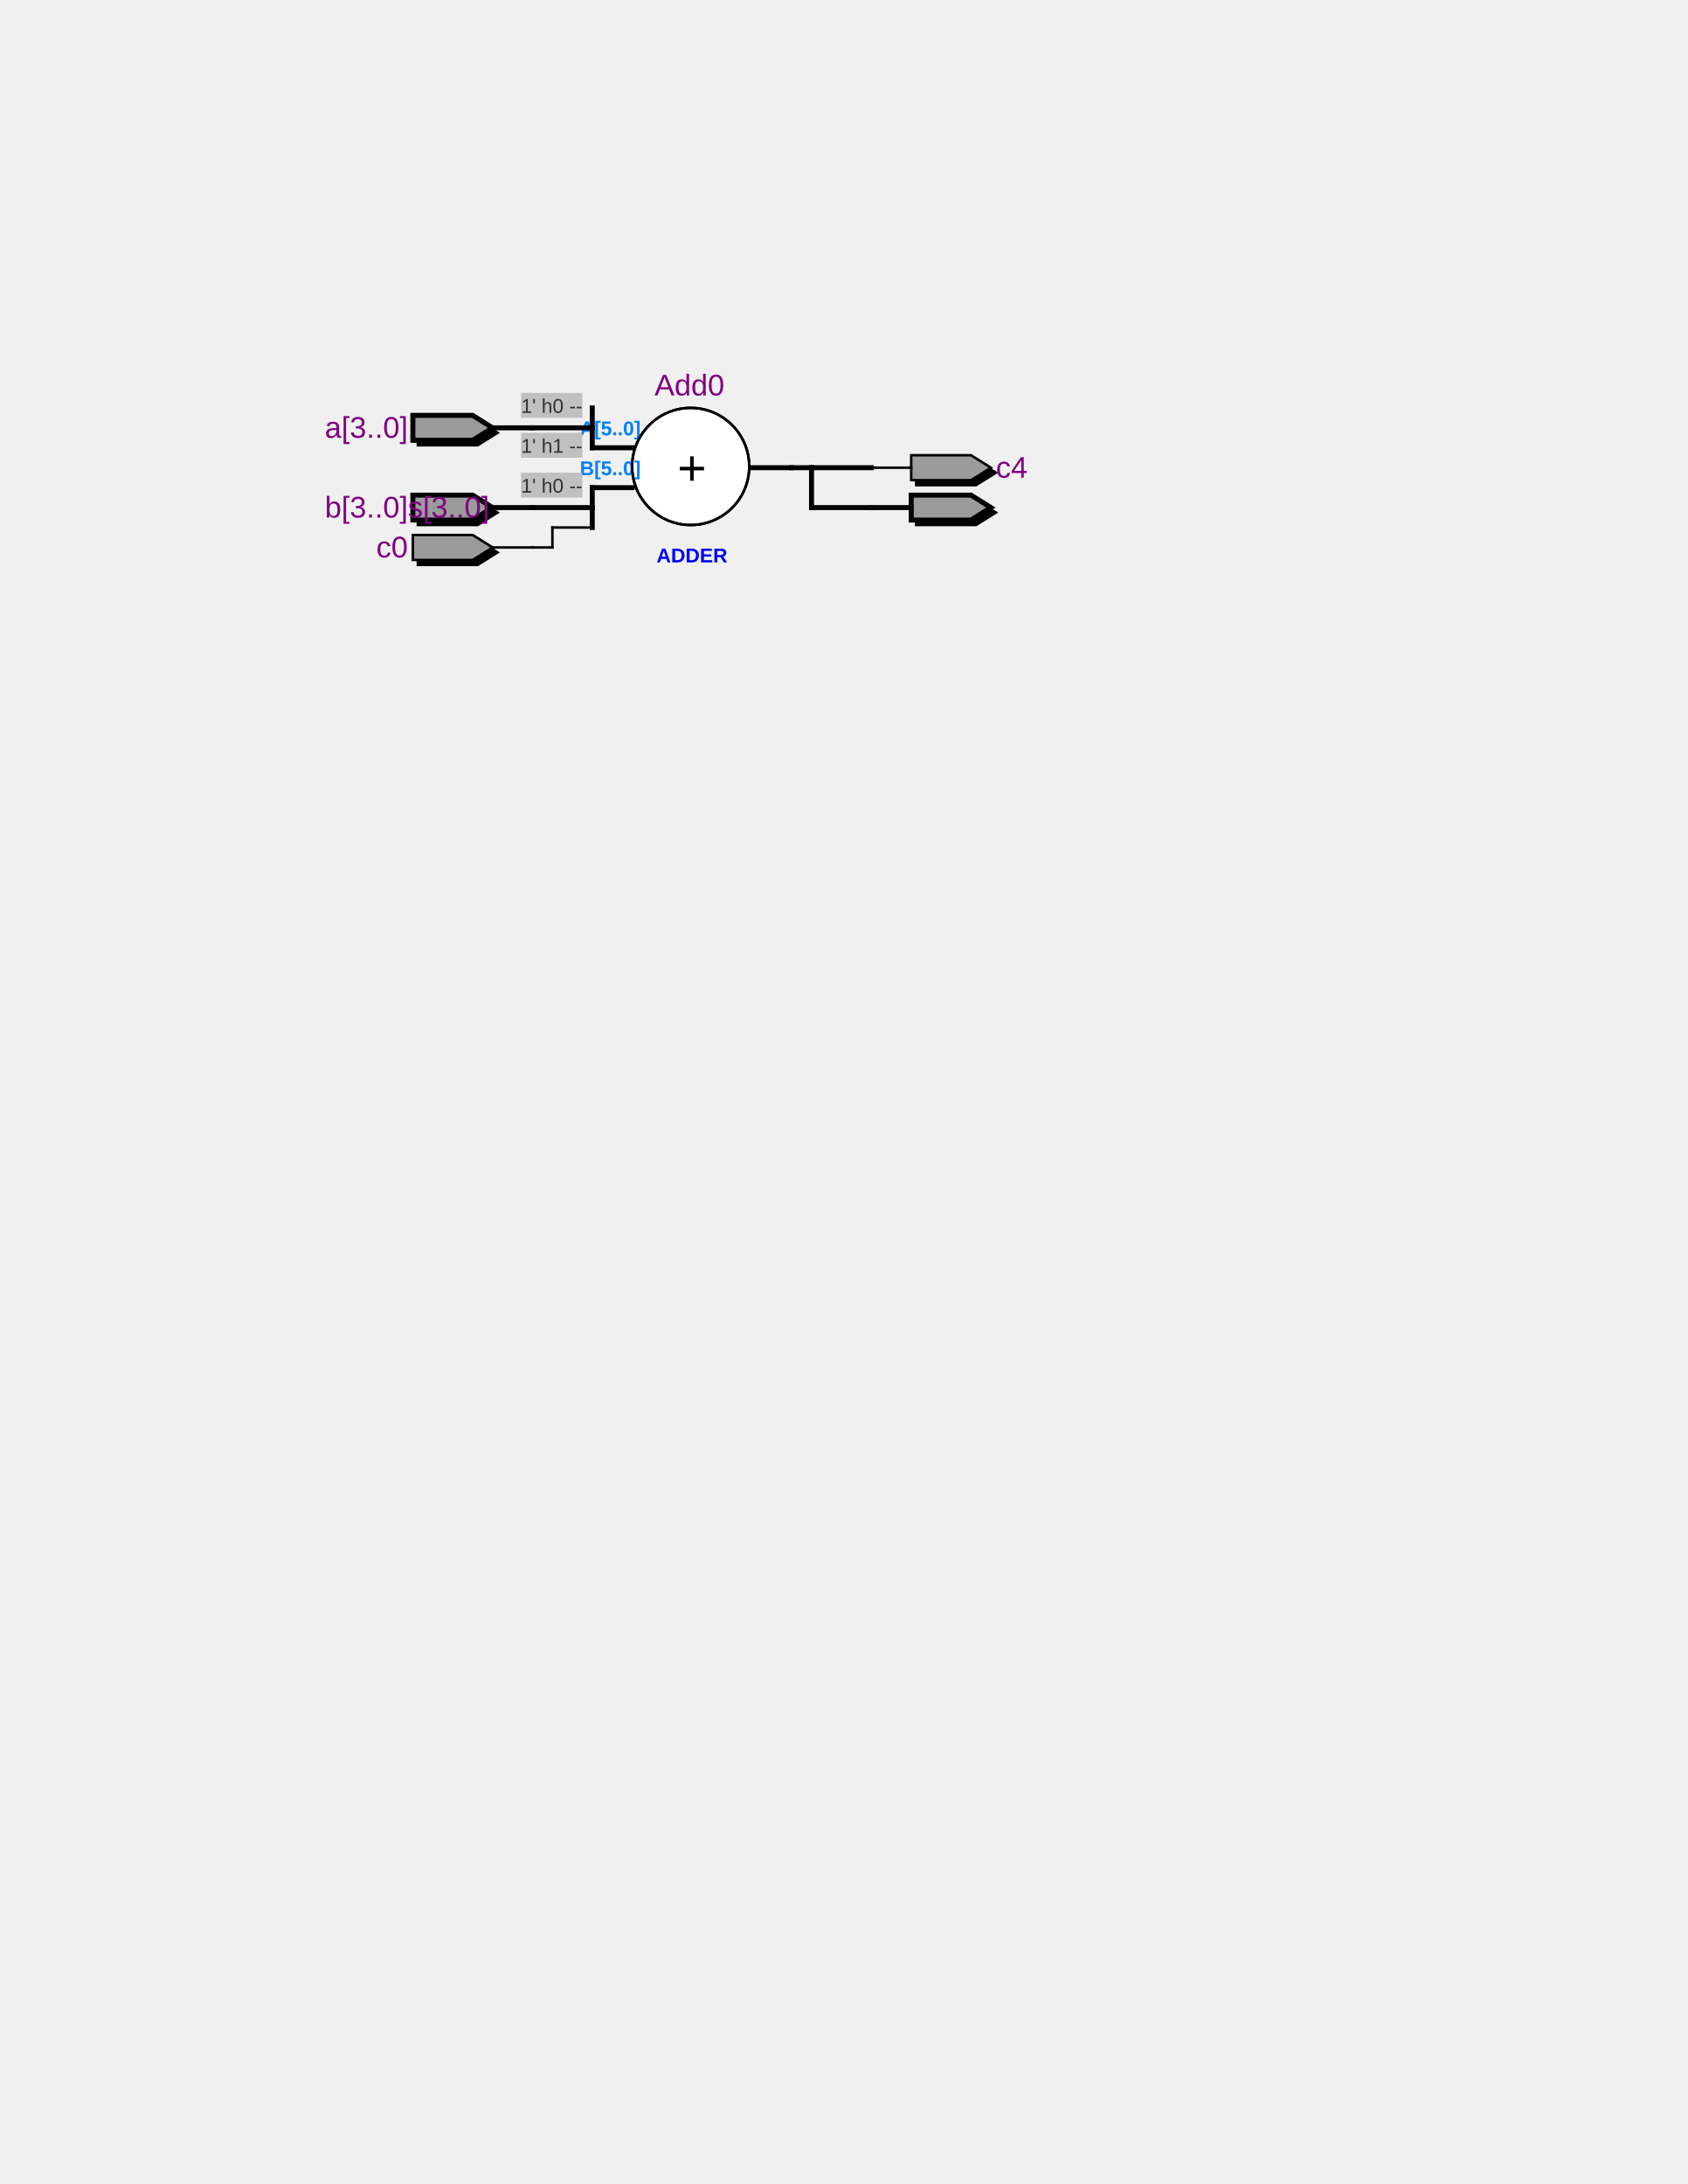
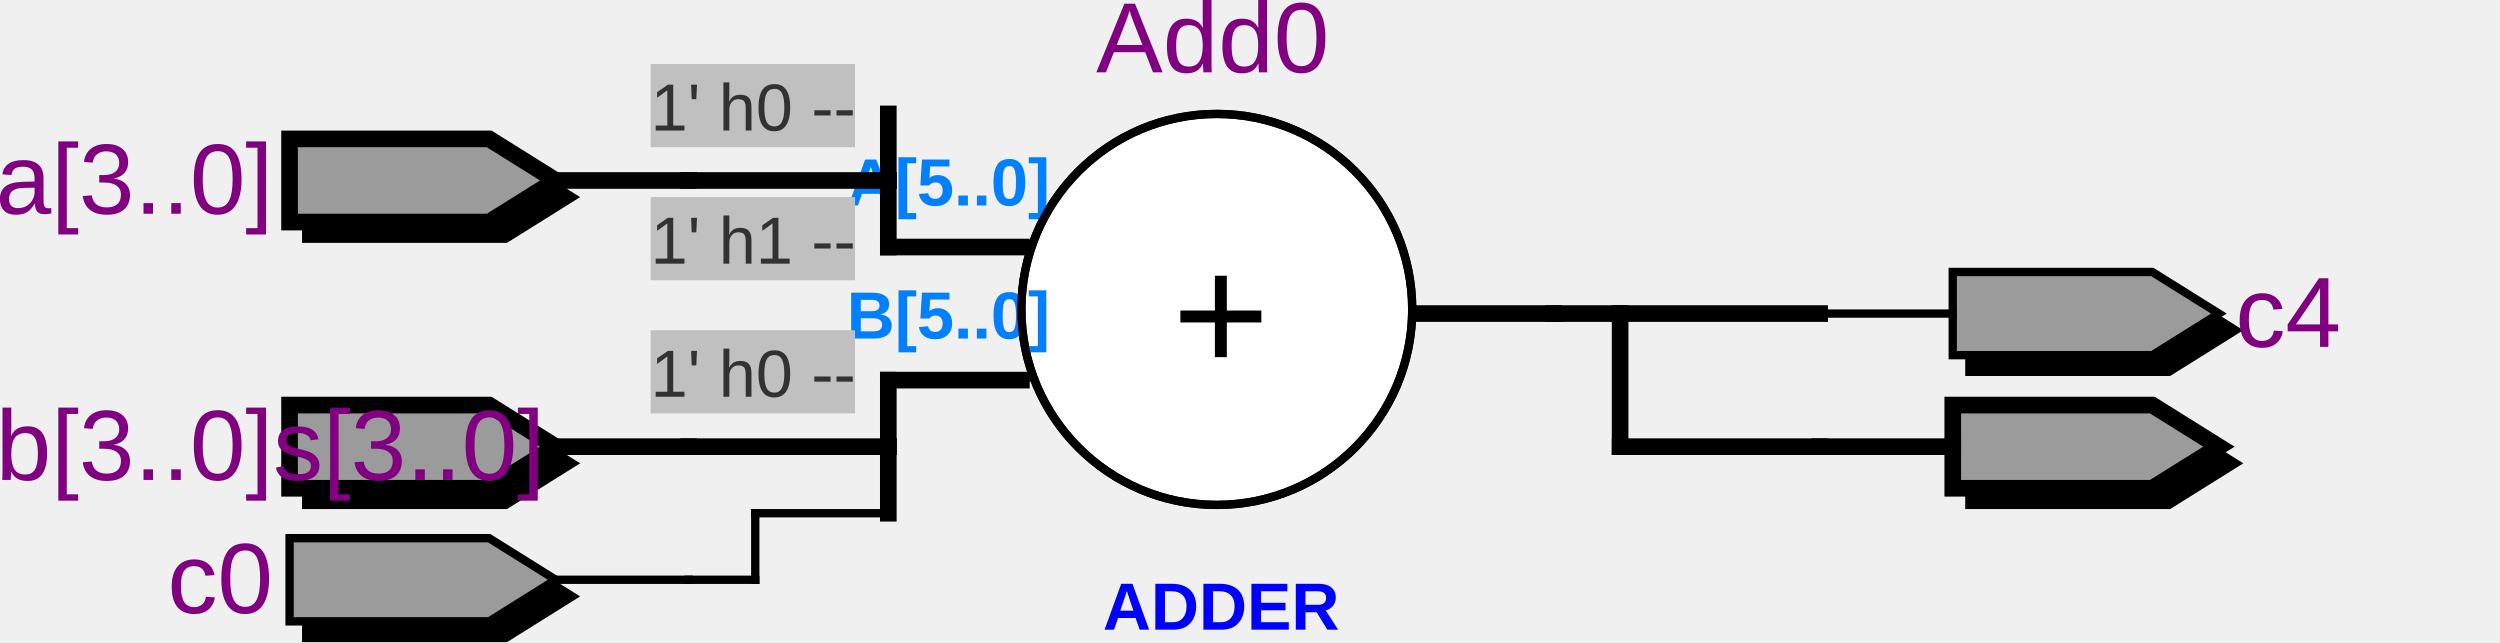
- <svg xmlns="http://www.w3.org/2000/svg" version="1.1" id="svg2" xml:space="preserve" width="816" height="1056" viewBox="0 0 816 1056">
+ <svg xmlns="http://www.w3.org/2000/svg" version="1.1" id="svg2" xml:space="preserve" width="289.977mm" height="74.485mm" viewBox="0 0 1095.974 281.52">
  <defs id="defs6">
    <clipPath clipPathUnits="userSpaceOnUse" id="clipPath20">
      <path d="M 720,7200 H 5400 V 720 H 720 Z" id="path18" style="clip-rule:evenodd" />
    </clipPath>
  </defs>
-   <g id="g10" transform="matrix(1.333333,0,0,-1.333333,0,1056)">
+   <g id="g10" transform="matrix(1.333333,0,0,-1.333333,-12.23085,781.3155)">
    <g id="g12" transform="scale(0.1)">
-       <g id="g14">
+       <g id="g14" transform="matrix(3.026351,0,0,3.026351,-3486.654,-14006.951)">
        <g id="g16" clip-path="url(#clipPath20)">
          <g id="g22" transform="scale(10)">
</g>
          <g id="g30" transform="scale(0.999839,-1.00016)">
            <path d="m 2292.42,-6295.22 216.86,72.29" style="fill:none;stroke:#000000;stroke-width:9.036;stroke-linecap:square;stroke-linejoin:miter;stroke-miterlimit:10;stroke-dasharray:none;stroke-opacity:1" id="path32" />
          </g>
          <g id="g34" transform="scale(0.999839,-1.00016)">
            <path d="m 2292.42,-6150.64 216.86,-72.29" style="fill:none;stroke:#000000;stroke-width:9.036;stroke-linecap:square;stroke-linejoin:miter;stroke-miterlimit:10;stroke-dasharray:none;stroke-opacity:1" id="path36" />
          </g>
          <path d="m 2716.68,6228.45 c 0,-117.29 -95.06,-212.38 -212.32,-212.38 -117.25,0 -212.31,95.09 -212.31,212.38 0,117.3 95.06,212.39 212.31,212.39 117.26,0 212.32,-95.09 212.32,-212.39" style="fill:#ffffff;fill-opacity:1;fill-rule:evenodd;stroke:none" id="path38" />
          <g id="g40" transform="scale(0.999839,-1.00016)">
            <path d="m 2717.12,-6227.45 c 0,117.28 -95.08,212.35 -212.35,212.35 -117.28,0 -212.35,-95.07 -212.35,-212.35 0,-117.28 95.07,-212.35 212.35,-212.35 117.27,0 212.35,95.07 212.35,212.35 z" style="fill:none;stroke:#000000;stroke-width:9.036;stroke-linecap:square;stroke-linejoin:miter;stroke-miterlimit:10;stroke-dasharray:none;stroke-opacity:1" id="path42" />
          </g>
          <g id="g44" transform="scale(10)">
            <text transform="matrix(0.999678,0,0,-1,245.608,616.067)" style="font-variant:normal;font-weight:normal;font-size:18.075px;font-family:'Liberation Sans';-inkscape-font-specification:LiberationSans;writing-mode:lr-tb;fill:#000000;fill-opacity:1;fill-rule:nonzero;stroke:none" id="text48">
              <tspan x="0" y="0" id="tspan46">+</tspan>
            </text>
          </g>
          <g id="g50" transform="scale(10)">
            <text transform="matrix(0.999678,0,0,-1,210.232,634.142)" style="font-variant:normal;font-weight:bold;font-size:7.23px;font-family:'Liberation Sans';-inkscape-font-specification:LiberationSans-Bold;writing-mode:lr-tb;fill:#0080ff;fill-opacity:1;fill-rule:nonzero;stroke:none" id="text56">
              <tspan x="0 5.211 7.611 11.622 13.627 15.632 19.643" y="0" id="tspan52">A[5..0]</tspan>
              <tspan x="0 5.211 7.611 11.622 13.627 15.632 19.643" y="14.46" id="tspan54">B[5..0]</tspan>
            </text>
          </g>
          <g id="g58" transform="scale(0.999839,-1.00016)">
            <path d="m 2717.12,-6227.45 c 0,117.28 -95.08,212.35 -212.35,212.35 -117.28,0 -212.35,-95.07 -212.35,-212.35 0,-117.28 95.07,-212.35 212.35,-212.35 117.27,0 212.35,95.07 212.35,212.35 z" style="fill:none;stroke:#000000;stroke-width:9.036;stroke-linecap:square;stroke-linejoin:miter;stroke-miterlimit:10;stroke-dasharray:none;stroke-opacity:1" id="path60" />
          </g>
          <g id="g62" transform="scale(10)">
            <text transform="matrix(0.999678,0,0,-1,238.056,588.05)" style="font-variant:normal;font-weight:bold;font-size:7.23px;font-family:'Liberation Sans';-inkscape-font-specification:LiberationSans-Bold;writing-mode:lr-tb;fill:#0000ff;fill-opacity:1;fill-rule:nonzero;stroke:none" id="text66">
              <tspan x="0 5.211 10.422 15.632 20.448" y="0" id="tspan64">ADDER</tspan>
            </text>
          </g>
          <path d="m 1731.89,5961.84 h -216.83 v -90.38 h 216.83 l 72.28,45.19 -72.28,45.19" style="fill:#000000;fill-opacity:1;fill-rule:nonzero;stroke:none" id="path68" />
          <g id="g70" transform="scale(0.999839,-1.00016)">
            <path d="M 1732.17,-5960.88 H 1515.3 v 90.36 h 216.87 l 72.29,-45.18 z" style="fill:none;stroke:#000000;stroke-width:9.036;stroke-linecap:square;stroke-linejoin:miter;stroke-miterlimit:10;stroke-dasharray:none;stroke-opacity:1" id="path72" />
          </g>
          <path d="m 1713.82,5979.92 h -216.83 v -90.38 h 216.83 l 72.28,45.19 -72.28,45.19" style="fill:#9b9b9b;fill-opacity:1;fill-rule:nonzero;stroke:none" id="path74" />
          <g id="g76" transform="scale(0.999839,-1.00016)">
            <path d="m 1714.1,-5978.96 h -216.87 v 90.37 h 216.87 l 72.29,-45.19 z" style="fill:none;stroke:#000000;stroke-width:9.036;stroke-linecap:square;stroke-linejoin:miter;stroke-miterlimit:10;stroke-dasharray:none;stroke-opacity:1" id="path78" />
          </g>
          <path d="m 3538.84,6251.05 h -216.83 v -90.38 h 216.83 l 72.28,45.19 -72.28,45.19" style="fill:#000000;fill-opacity:1;fill-rule:nonzero;stroke:none" id="path80" />
          <g id="g82" transform="scale(0.999839,-1.00016)">
            <path d="m 3539.41,-6250.04 h -216.87 v 90.36 h 216.87 l 72.29,-45.18 z" style="fill:none;stroke:#000000;stroke-width:9.036;stroke-linecap:square;stroke-linejoin:miter;stroke-miterlimit:10;stroke-dasharray:none;stroke-opacity:1" id="path84" />
          </g>
          <path d="m 3520.77,6269.12 h -216.83 v -90.37 h 216.83 l 72.28,45.18 -72.28,45.19" style="fill:#9b9b9b;fill-opacity:1;fill-rule:nonzero;stroke:none" id="path86" />
          <g id="g88" transform="scale(0.999839,-1.00016)">
            <path d="m 3521.34,-6268.11 h -216.87 v 90.36 h 216.87 l 72.29,-45.18 z" style="fill:none;stroke:#000000;stroke-width:9.036;stroke-linecap:square;stroke-linejoin:miter;stroke-miterlimit:10;stroke-dasharray:none;stroke-opacity:1" id="path90" />
          </g>
          <g id="g92" transform="scale(0.999839,-1.00016)">
            <path d="m 3159.89,-6222.93 h 144.58" style="fill:none;stroke:#000000;stroke-width:9.036;stroke-linecap:square;stroke-linejoin:miter;stroke-miterlimit:10;stroke-dasharray:none;stroke-opacity:1" id="path94" />
          </g>
          <path d="m 1731.89,6395.65 h -216.83 v -90.38 h 216.83 l 72.28,45.19 -72.28,45.19" style="fill:#000000;fill-opacity:1;fill-rule:nonzero;stroke:none" id="path96" />
          <g id="g98" transform="scale(0.999839,-1.00016)">
            <path d="M 1732.17,-6394.62 H 1515.3 v 90.36 h 216.87 l 72.29,-45.18 z" style="fill:none;stroke:#000000;stroke-width:9.036;stroke-linecap:square;stroke-linejoin:miter;stroke-miterlimit:10;stroke-dasharray:none;stroke-opacity:1" id="path100" />
          </g>
          <path d="m 1713.82,6413.72 h -216.83 v -90.37 h 216.83 l 72.28,45.19 -72.28,45.18" style="fill:#9b9b9b;fill-opacity:1;fill-rule:nonzero;stroke:none" id="path102" />
          <g id="g104" transform="scale(0.999839,-1.00016)">
            <path d="m 1714.1,-6412.69 h -216.87 v 90.36 h 216.87 l 72.29,-45.18 z" style="fill:none;stroke:#000000;stroke-width:18.072;stroke-linecap:square;stroke-linejoin:miter;stroke-miterlimit:10;stroke-dasharray:none;stroke-opacity:1" id="path106" />
          </g>
          <g id="g108" transform="scale(0.999839,-1.00016)">
            <path d="m 1786.39,-6367.51 h 144.58" style="fill:none;stroke:#000000;stroke-width:18.072;stroke-linecap:square;stroke-linejoin:miter;stroke-miterlimit:10;stroke-dasharray:none;stroke-opacity:1" id="path110" />
          </g>
          <path d="m 1731.89,6106.45 h -216.83 v -90.38 h 216.83 l 72.28,45.18 -72.28,45.2" style="fill:#000000;fill-opacity:1;fill-rule:nonzero;stroke:none" id="path112" />
          <g id="g114" transform="scale(0.999839,-1.00016)">
            <path d="M 1732.17,-6105.46 H 1515.3 v 90.36 h 216.87 l 72.29,-45.18 z" style="fill:none;stroke:#000000;stroke-width:9.036;stroke-linecap:square;stroke-linejoin:miter;stroke-miterlimit:10;stroke-dasharray:none;stroke-opacity:1" id="path116" />
          </g>
          <path d="m 1713.82,6124.52 h -216.83 v -90.38 h 216.83 l 72.28,45.19 -72.28,45.19" style="fill:#9b9b9b;fill-opacity:1;fill-rule:nonzero;stroke:none" id="path118" />
          <g id="g120" transform="scale(0.999839,-1.00016)">
            <path d="m 1714.1,-6123.53 h -216.87 v 90.36 h 216.87 l 72.29,-45.18 z" style="fill:none;stroke:#000000;stroke-width:18.072;stroke-linecap:square;stroke-linejoin:miter;stroke-miterlimit:10;stroke-dasharray:none;stroke-opacity:1" id="path122" />
          </g>
          <g id="g124" transform="scale(0.999839,-1.00016)">
            <path d="m 1786.39,-6078.35 h 144.58" style="fill:none;stroke:#000000;stroke-width:18.072;stroke-linecap:square;stroke-linejoin:miter;stroke-miterlimit:10;stroke-dasharray:none;stroke-opacity:1" id="path126" />
          </g>
          <path d="m 3538.84,6106.45 h -216.83 v -90.38 h 216.83 l 72.28,45.18 -72.28,45.2" style="fill:#000000;fill-opacity:1;fill-rule:nonzero;stroke:none" id="path128" />
          <g id="g130" transform="scale(0.999839,-1.00016)">
            <path d="m 3539.41,-6105.46 h -216.87 v 90.36 h 216.87 l 72.29,-45.18 z" style="fill:none;stroke:#000000;stroke-width:9.036;stroke-linecap:square;stroke-linejoin:miter;stroke-miterlimit:10;stroke-dasharray:none;stroke-opacity:1" id="path132" />
          </g>
          <path d="m 3520.77,6124.52 h -216.83 v -90.38 h 216.83 l 72.28,45.19 -72.28,45.19" style="fill:#9b9b9b;fill-opacity:1;fill-rule:nonzero;stroke:none" id="path134" />
          <g id="g136" transform="scale(0.999839,-1.00016)">
            <path d="m 3521.34,-6123.53 h -216.87 v 90.36 h 216.87 l 72.29,-45.18 z" style="fill:none;stroke:#000000;stroke-width:18.072;stroke-linecap:square;stroke-linejoin:miter;stroke-miterlimit:10;stroke-dasharray:none;stroke-opacity:1" id="path138" />
          </g>
          <g id="g140" transform="scale(0.999839,-1.00016)">
            <path d="m 3159.89,-6078.35 h 144.58" style="fill:none;stroke:#000000;stroke-width:18.072;stroke-linecap:square;stroke-linejoin:miter;stroke-miterlimit:10;stroke-dasharray:none;stroke-opacity:1" id="path142" />
          </g>
          <g id="g144" transform="scale(0.999839,-1.00016)">
            <path d="m 2943.02,-6222.93 h 216.87" style="fill:none;stroke:#000000;stroke-width:18.072;stroke-linecap:square;stroke-linejoin:miter;stroke-miterlimit:10;stroke-dasharray:none;stroke-opacity:1" id="path146" />
          </g>
          <g id="g148" transform="scale(0.999839,-1.00016)">
            <path d="m 2943.02,-6078.35 h 216.87" style="fill:none;stroke:#000000;stroke-width:18.072;stroke-linecap:square;stroke-linejoin:miter;stroke-miterlimit:10;stroke-dasharray:none;stroke-opacity:1" id="path150" />
          </g>
          <g id="g152" transform="scale(0.999839,-1.00016)">
            <path d="m 2870.73,-6222.93 h 72.29" style="fill:none;stroke:#000000;stroke-width:18.072;stroke-linecap:square;stroke-linejoin:miter;stroke-miterlimit:10;stroke-dasharray:none;stroke-opacity:1" id="path154" />
          </g>
          <g id="g156" transform="scale(0.999839,-1.00016)">
            <path d="m 2943.02,-6222.93 v 144.58" style="fill:none;stroke:#000000;stroke-width:18.072;stroke-linecap:square;stroke-linejoin:miter;stroke-miterlimit:10;stroke-dasharray:none;stroke-opacity:1" id="path158" />
          </g>
          <g id="g160" transform="scale(0.999839,-1.00016)">
            <path d="m 2147.84,-6150.64 v 72.29" style="fill:none;stroke:#000000;stroke-width:18.072;stroke-linecap:square;stroke-linejoin:miter;stroke-miterlimit:10;stroke-dasharray:none;stroke-opacity:1" id="path162" />
          </g>
          <g id="g164" transform="scale(0.999839,-1.00016)">
            <path d="m 2147.84,-6078.35 v 72.29" style="fill:none;stroke:#000000;stroke-width:18.072;stroke-linecap:square;stroke-linejoin:miter;stroke-miterlimit:10;stroke-dasharray:none;stroke-opacity:1" id="path166" />
          </g>
          <g id="g168" transform="scale(0.999839,-1.00016)">
            <path d="m 2147.84,-6439.8 v 72.29" style="fill:none;stroke:#000000;stroke-width:18.072;stroke-linecap:square;stroke-linejoin:miter;stroke-miterlimit:10;stroke-dasharray:none;stroke-opacity:1" id="path170" />
          </g>
          <g id="g172" transform="scale(0.999839,-1.00016)">
            <path d="m 2147.84,-6367.51 v 72.29" style="fill:none;stroke:#000000;stroke-width:18.072;stroke-linecap:square;stroke-linejoin:miter;stroke-miterlimit:10;stroke-dasharray:none;stroke-opacity:1" id="path174" />
          </g>
          <g id="g176" transform="scale(0.999839,-1.00016)">
            <path d="m 2003.26,-6006.06 h 144.58" style="fill:none;stroke:#000000;stroke-width:9.036;stroke-linecap:square;stroke-linejoin:miter;stroke-miterlimit:10;stroke-dasharray:none;stroke-opacity:1" id="path178" />
          </g>
          <g id="g180" transform="scale(0.999839,-1.00016)">
            <path d="m 1930.97,-5933.78 h 72.29" style="fill:none;stroke:#000000;stroke-width:9.036;stroke-linecap:square;stroke-linejoin:miter;stroke-miterlimit:10;stroke-dasharray:none;stroke-opacity:1" id="path182" />
          </g>
          <g id="g184" transform="scale(0.999839,-1.00016)">
            <path d="m 2003.26,-6006.06 v 72.28" style="fill:none;stroke:#000000;stroke-width:9.036;stroke-linecap:square;stroke-linejoin:miter;stroke-miterlimit:10;stroke-dasharray:none;stroke-opacity:1" id="path186" />
          </g>
          <g id="g188" transform="scale(0.999839,-1.00016)">
            <path d="m 1930.97,-6367.51 h 216.87" style="fill:none;stroke:#000000;stroke-width:18.072;stroke-linecap:square;stroke-linejoin:miter;stroke-miterlimit:10;stroke-dasharray:none;stroke-opacity:1" id="path190" />
          </g>
          <g id="g192" transform="scale(0.999839,-1.00016)">
            <path d="m 1930.97,-6078.35 h 216.87" style="fill:none;stroke:#000000;stroke-width:18.072;stroke-linecap:square;stroke-linejoin:miter;stroke-miterlimit:10;stroke-dasharray:none;stroke-opacity:1" id="path194" />
          </g>
          <g id="g196" transform="scale(0.999839,-1.00016)">
            <path d="m 2147.84,-6295.22 h 144.58" style="fill:none;stroke:#000000;stroke-width:18.072;stroke-linecap:square;stroke-linejoin:miter;stroke-miterlimit:10;stroke-dasharray:none;stroke-opacity:1" id="path198" />
          </g>
          <g id="g200" transform="scale(0.999839,-1.00016)">
            <path d="m 2147.84,-6150.64 h 144.58" style="fill:none;stroke:#000000;stroke-width:18.072;stroke-linecap:square;stroke-linejoin:miter;stroke-miterlimit:10;stroke-dasharray:none;stroke-opacity:1" id="path202" />
          </g>
          <g id="g204" transform="scale(0.999839,-1.00016)">
            <path d="m 2726.15,-6222.93 h 144.58" style="fill:none;stroke:#000000;stroke-width:18.072;stroke-linecap:square;stroke-linejoin:miter;stroke-miterlimit:10;stroke-dasharray:none;stroke-opacity:1" id="path206" />
          </g>
          <g id="g208" transform="scale(0.999839,-1.00016)">
            <path d="m 1786.39,-5933.78 h 144.58" style="fill:none;stroke:#000000;stroke-width:9.036;stroke-linecap:square;stroke-linejoin:miter;stroke-miterlimit:10;stroke-dasharray:none;stroke-opacity:1" id="path210" />
          </g>
          <g id="g212" transform="scale(10)">
            <text transform="matrix(0.999678,0,0,-1,361.112,618.778)" style="font-variant:normal;font-weight:normal;font-size:10.845px;font-family:'Liberation Sans';-inkscape-font-specification:LiberationSans;writing-mode:lr-tb;fill:#800080;fill-opacity:1;fill-rule:nonzero;stroke:none" id="text222">
              <tspan x="0 5.423" y="0" id="tspan214">c4</tspan>
              <tspan x="-243.41 -237.38 -234.372 -228.342 -225.334 -222.327 -216.297" y="-14.46" id="tspan216">a[3..0]</tspan>
              <tspan x="-243.41 -237.38 -234.372 -228.342 -225.334 -222.327 -216.297 0 5.423 8.431 14.461 17.469 20.476 26.506" y="14.46" id="tspan218">b[3..0]s[3..0]</tspan>
              <tspan x="-123.816 -116.586 -110.556 -104.526" y="-29.825" id="tspan220">Add0</tspan>
            </text>
          </g>
          <path d="m 1889.29,6495.06 h 222.06 v -90.37 h -222.06 v 90.37" style="fill:#c0c0c0;fill-opacity:1;fill-rule:evenodd;stroke:none" id="path224" />
          <g id="g226" transform="scale(10)">
            <text transform="matrix(0.999678,0,0,-1,188.929,642.276)" style="font-variant:normal;font-weight:normal;font-size:7.23px;font-family:'Liberation Sans';-inkscape-font-specification:LiberationSans;writing-mode:lr-tb;fill:#323232;fill-opacity:1;fill-rule:nonzero;stroke:none" id="text230">
              <tspan x="0 4.011 5.38 7.386 11.396 15.407 17.412 19.812" y="0" id="tspan228">1' h0 --</tspan>
            </text>
          </g>
          <path d="m 1889.29,6350.46 h 222.06 v -90.38 h -222.06 v 90.38" style="fill:#c0c0c0;fill-opacity:1;fill-rule:evenodd;stroke:none" id="path232" />
          <g id="g234" transform="scale(10)">
            <text transform="matrix(0.999678,0,0,-1,188.929,627.816)" style="font-variant:normal;font-weight:normal;font-size:7.23px;font-family:'Liberation Sans';-inkscape-font-specification:LiberationSans;writing-mode:lr-tb;fill:#323232;fill-opacity:1;fill-rule:nonzero;stroke:none" id="text238">
              <tspan x="0 4.011 5.38 7.386 11.396 15.407 17.412 19.812" y="0" id="tspan236">1' h1 --</tspan>
            </text>
          </g>
          <path d="m 1889.29,6205.86 h 222.06 v -90.38 h -222.06 v 90.38" style="fill:#c0c0c0;fill-opacity:1;fill-rule:evenodd;stroke:none" id="path240" />
          <g id="g242" transform="scale(10)">
            <text transform="matrix(0.999678,0,0,-1,188.929,613.356)" style="font-variant:normal;font-weight:normal;font-size:7.23px;font-family:'Liberation Sans';-inkscape-font-specification:LiberationSans;writing-mode:lr-tb;fill:#323232;fill-opacity:1;fill-rule:nonzero;stroke:none" id="text246">
              <tspan x="0 4.011 5.38 7.386 11.396 15.407 17.412 19.812" y="0" id="tspan244">1' h0 --</tspan>
            </text>
          </g>
          <g id="g248" transform="scale(10)">
            <text transform="matrix(0.999678,0,0,-1,136.443,589.858)" style="font-variant:normal;font-weight:normal;font-size:10.845px;font-family:'Liberation Sans';-inkscape-font-specification:LiberationSans;writing-mode:lr-tb;fill:#800080;fill-opacity:1;fill-rule:nonzero;stroke:none" id="text252">
              <tspan x="0 5.423" y="0" id="tspan250">c0</tspan>
            </text>
          </g>
        </g>
      </g>
    </g>
  </g>
</svg>
